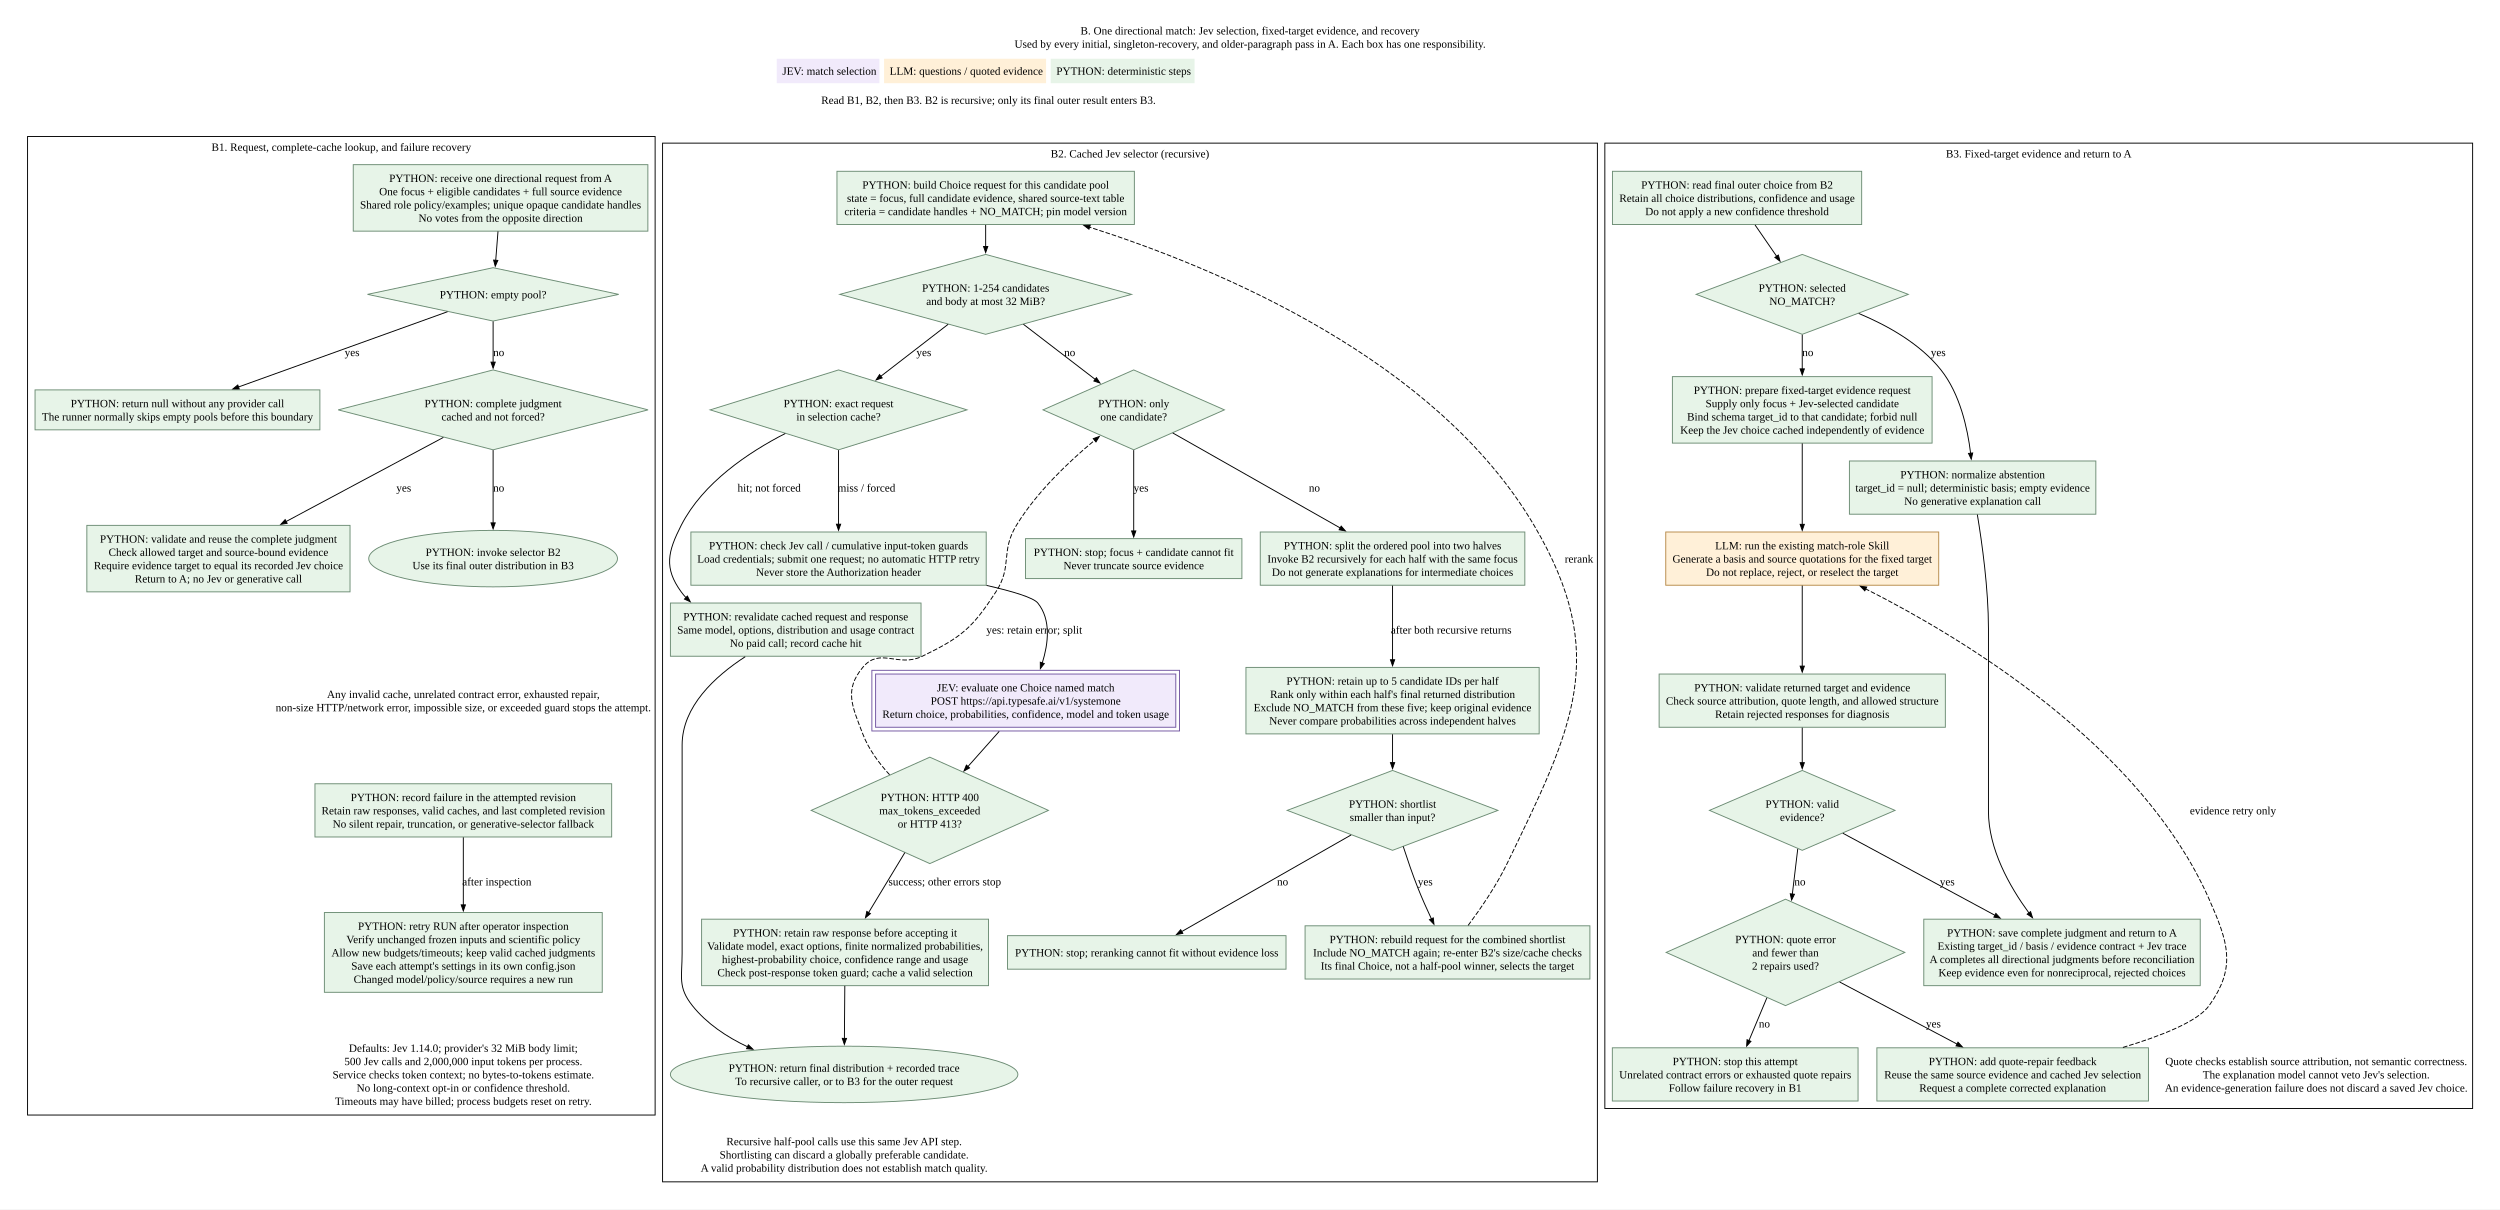
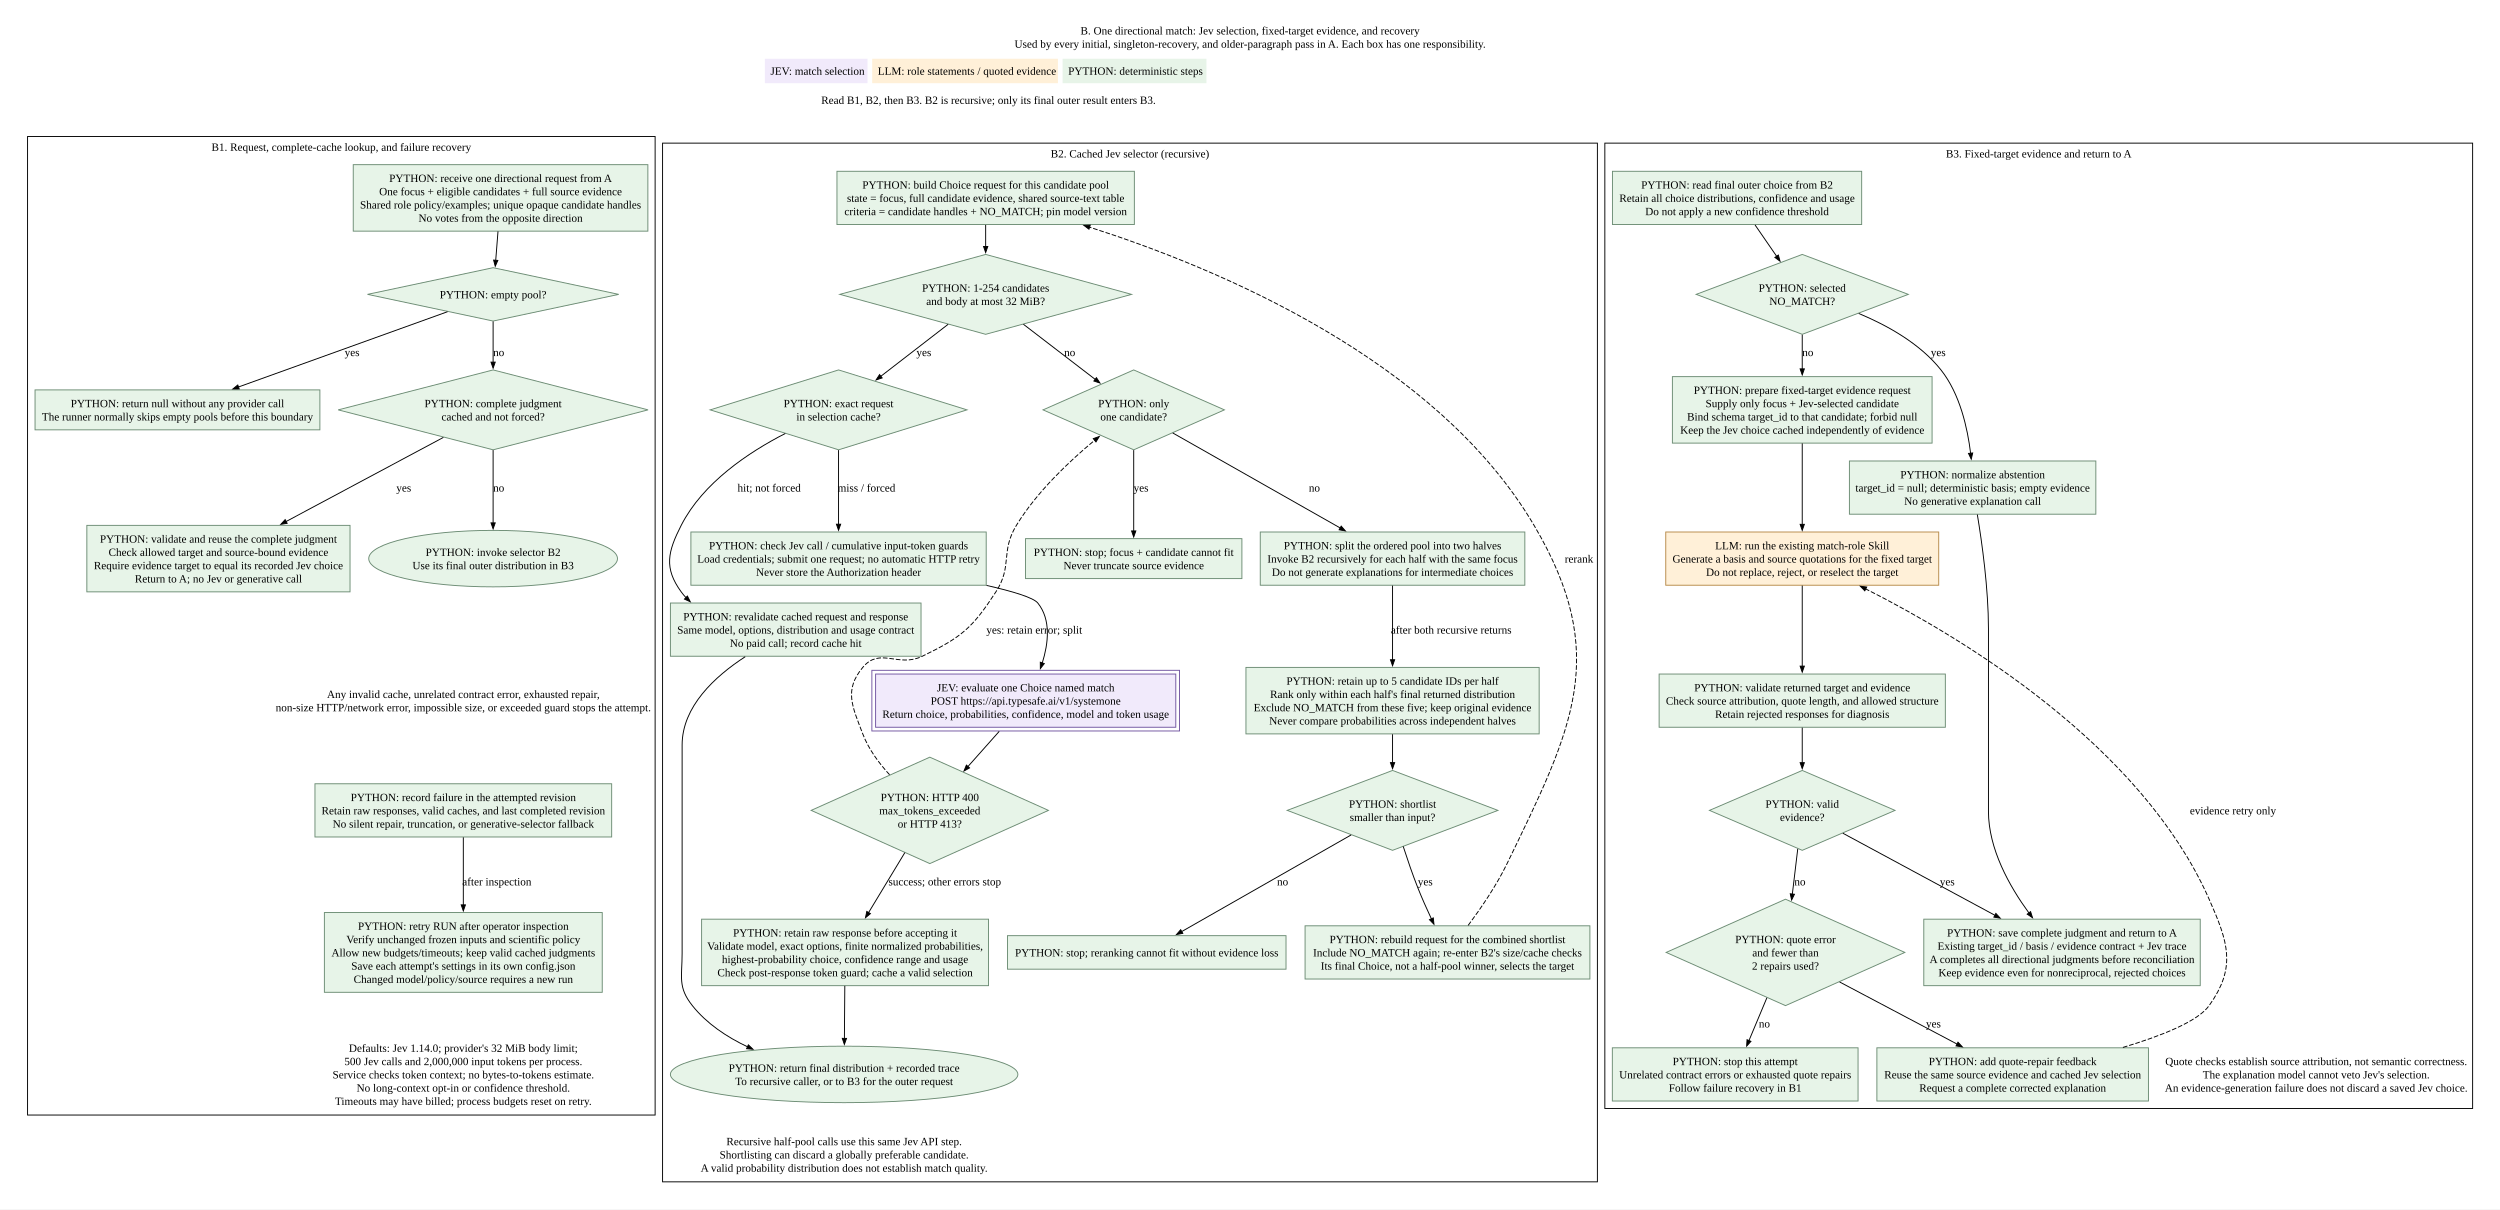
<svg xmlns="http://www.w3.org/2000/svg" width="2685pt" height="1299pt" viewBox="0.00 0.00 2685.00 1299.00">
  <g id="graph0" class="graph" transform="scale(1 1) rotate(0) translate(21.6 1277.3)">
    <polygon fill="white" stroke="none" points="-21.6,21.6 -21.6,-1277.3 2663.6,-1277.3 2663.6,21.6 -21.6,21.6" />
    <text xml:space="preserve" text-anchor="middle" x="1321" y="-1240.3" font-family="Times New Roman," font-size="12.00">B. One directional match: Jev selection, fixed-target evidence, and recovery</text>
    <text xml:space="preserve" text-anchor="middle" x="1321" y="-1226.05" font-family="Times New Roman," font-size="12.00">Used by every initial, singleton-recovery, and older-paragraph pass in A. Each box has one responsibility.</text>
    <g id="clust1" class="cluster">
      <polygon fill="white" stroke="black" points="8,-79.75 8,-1130.7 682,-1130.7 682,-79.75 8,-79.75" />
      <text xml:space="preserve" text-anchor="middle" x="345" y="-1115.3" font-family="Times New Roman," font-size="12.00">B1. Request, complete-cache lookup, and failure recovery</text>
    </g>
    <g id="clust2" class="cluster">
      <polygon fill="white" stroke="black" points="690,-8 690,-1123.58 1694,-1123.58 1694,-8 690,-8" />
      <text xml:space="preserve" text-anchor="middle" x="1192" y="-1108.17" font-family="Times New Roman," font-size="12.00">B2. Cached Jev selector (recursive)</text>
    </g>
    <g id="clust3" class="cluster">
      <polygon fill="white" stroke="black" points="1702,-86.8 1702,-1123.58 2634,-1123.58 2634,-86.8 1702,-86.8" />
      <text xml:space="preserve" text-anchor="middle" x="2168" y="-1108.17" font-family="Times New Roman," font-size="12.00">B3. Fixed-target evidence and return to A</text>
    </g>
    <g id="node1" class="node">
-       <polygon fill="#f1eafb" stroke="none" points="812.62,-1187.95 812.62,-1214.2 922.88,-1214.2 922.88,-1187.95 812.62,-1187.95" />
-       <text xml:space="preserve" text-anchor="start" x="818.62" y="-1196.95" font-family="Times New Roman," font-size="12.00">JEV: match selection</text>
-       <polygon fill="#fff0d8" stroke="none" points="927.88,-1187.95 927.88,-1214.2 1101.88,-1214.2 1101.88,-1187.95 927.88,-1187.95" />
-       <text xml:space="preserve" text-anchor="start" x="933.88" y="-1196.95" font-family="Times New Roman," font-size="12.00">LLM: questions / quoted evidence</text>
-       <polygon fill="#e7f4e8" stroke="none" points="1106.88,-1187.95 1106.88,-1214.2 1261.38,-1214.2 1261.38,-1187.95 1106.88,-1187.95" />
-       <text xml:space="preserve" text-anchor="start" x="1112.88" y="-1196.95" font-family="Times New Roman," font-size="12.00">PYTHON: deterministic steps</text>
+       <polygon fill="#f1eafb" stroke="none" points="799.88,-1187.95 799.88,-1214.2 910.12,-1214.2 910.12,-1187.95 799.88,-1187.95" />
+       <text xml:space="preserve" text-anchor="start" x="805.88" y="-1196.95" font-family="Times New Roman," font-size="12.00">JEV: match selection</text>
+       <polygon fill="#fff0d8" stroke="none" points="915.12,-1187.95 915.12,-1214.2 1114.62,-1214.2 1114.62,-1187.95 915.12,-1187.95" />
+       <text xml:space="preserve" text-anchor="start" x="921.12" y="-1196.95" font-family="Times New Roman," font-size="12.00">LLM: role statements / quoted evidence</text>
+       <polygon fill="#e7f4e8" stroke="none" points="1119.62,-1187.95 1119.62,-1214.2 1274.12,-1214.2 1274.12,-1187.95 1119.62,-1187.95" />
+       <text xml:space="preserve" text-anchor="start" x="1125.62" y="-1196.95" font-family="Times New Roman," font-size="12.00">PYTHON: deterministic steps</text>
      <text xml:space="preserve" text-anchor="start" x="860.38" y="-1165.7" font-family="Times New Roman," font-size="12.00">Read B1, B2, then B3. B2 is recursive; only its final outer result enters B3.</text>
    </g>
    <g id="node2" class="node">
      <polygon fill="#e7f4e8" stroke="#6b8b73" points="674.21,-1100.45 357.79,-1100.45 357.79,-1029.05 674.21,-1029.05 674.21,-1100.45" />
      <text xml:space="preserve" text-anchor="middle" x="516" y="-1081.85" font-family="Times New Roman," font-size="12.00">PYTHON: receive one directional request from A</text>
      <text xml:space="preserve" text-anchor="middle" x="516" y="-1067.6" font-family="Times New Roman," font-size="12.00">One focus + eligible candidates + full source evidence</text>
      <text xml:space="preserve" text-anchor="middle" x="516" y="-1053.35" font-family="Times New Roman," font-size="12.00">Shared role policy/examples; unique opaque candidate handles</text>
      <text xml:space="preserve" text-anchor="middle" x="516" y="-1039.1" font-family="Times New Roman," font-size="12.00">No votes from the opposite direction</text>
    </g>
    <g id="node12" class="node">
      <polygon fill="#e7f4e8" stroke="#6b8b73" points="1196.7,-1093.33 877.29,-1093.33 877.29,-1036.17 1196.7,-1036.17 1196.7,-1093.33" />
      <text xml:space="preserve" text-anchor="middle" x="1037" y="-1074.72" font-family="Times New Roman," font-size="12.00">PYTHON: build Choice request for this candidate pool</text>
      <text xml:space="preserve" text-anchor="middle" x="1037" y="-1060.47" font-family="Times New Roman," font-size="12.00">state = focus, full candidate evidence, shared source-text table</text>
      <text xml:space="preserve" text-anchor="middle" x="1037" y="-1046.22" font-family="Times New Roman," font-size="12.00">criteria = candidate handles + NO_MATCH; pin model version</text>
    </g>
    <g id="node29" class="node">
      <polygon fill="#e7f4e8" stroke="#6b8b73" points="1977.83,-1093.33 1710.17,-1093.33 1710.17,-1036.17 1977.83,-1036.17 1977.83,-1093.33" />
      <text xml:space="preserve" text-anchor="middle" x="1844" y="-1074.72" font-family="Times New Roman," font-size="12.00">PYTHON: read final outer choice from B2</text>
      <text xml:space="preserve" text-anchor="middle" x="1844" y="-1060.47" font-family="Times New Roman," font-size="12.00">Retain all choice distributions, confidence and usage</text>
      <text xml:space="preserve" text-anchor="middle" x="1844" y="-1046.22" font-family="Times New Roman," font-size="12.00">Do not apply a new confidence threshold</text>
    </g>
    <g id="node3" class="node">
      <polygon fill="#e7f4e8" stroke="#6b8b73" points="508,-989.8 373.09,-961.15 508,-932.5 642.91,-961.15 508,-989.8" />
      <text xml:space="preserve" text-anchor="middle" x="508" y="-956.88" font-family="Times New Roman," font-size="12.00">PYTHON: empty pool?</text>
    </g>
    <g id="edge1" class="edge">
      <path fill="none" stroke="black" d="M513.25,-1028.79C512.46,-1018.73 511.59,-1007.76 510.8,-997.67" />
      <polygon fill="black" stroke="black" points="513.07,-997.61 510.3,-991.31 508.54,-997.97 513.07,-997.61" />
    </g>
    <g id="node4" class="node">
      <polygon fill="#e7f4e8" stroke="#6b8b73" points="321.96,-858.55 16.04,-858.55 16.04,-815.65 321.96,-815.65 321.96,-858.55" />
      <text xml:space="preserve" text-anchor="middle" x="169" y="-839.95" font-family="Times New Roman," font-size="12.00">PYTHON: return null without any provider call</text>
      <text xml:space="preserve" text-anchor="middle" x="169" y="-825.7" font-family="Times New Roman," font-size="12.00">The runner normally skips empty pools before this boundary</text>
    </g>
    <g id="edge2" class="edge">
      <path fill="none" stroke="black" d="M459.07,-942.53C399.92,-921.24 300.17,-885.32 234.45,-861.66" />
      <polygon fill="black" stroke="black" points="235.32,-859.56 228.43,-859.5 233.78,-863.84 235.32,-859.56" />
      <text xml:space="preserve" text-anchor="middle" x="356.54" y="-894.85" font-family="Times New Roman," font-size="12.00">yes</text>
    </g>
    <g id="node5" class="node">
      <polygon fill="#e7f4e8" stroke="#6b8b73" points="508,-880 341.59,-837.1 508,-794.2 674.41,-837.1 508,-880" />
      <text xml:space="preserve" text-anchor="middle" x="508" y="-839.95" font-family="Times New Roman," font-size="12.00">PYTHON: complete judgment</text>
      <text xml:space="preserve" text-anchor="middle" x="508" y="-825.7" font-family="Times New Roman," font-size="12.00">cached and not forced?</text>
    </g>
    <g id="edge3" class="edge">
      <path fill="none" stroke="black" d="M508,-932.15C508,-919.08 508,-903.13 508,-888.1" />
      <polygon fill="black" stroke="black" points="510.28,-888.36 508,-881.86 505.73,-888.36 510.28,-888.36" />
      <text xml:space="preserve" text-anchor="middle" x="514" y="-894.85" font-family="Times New Roman," font-size="12.00">no</text>
    </g>
    <g id="node6" class="node">
      <polygon fill="#e7f4e8" stroke="#6b8b73" points="354.33,-713.05 71.67,-713.05 71.67,-641.65 354.33,-641.65 354.33,-713.05" />
      <text xml:space="preserve" text-anchor="middle" x="213" y="-694.45" font-family="Times New Roman," font-size="12.00">PYTHON: validate and reuse the complete judgment</text>
      <text xml:space="preserve" text-anchor="middle" x="213" y="-680.2" font-family="Times New Roman," font-size="12.00">Check allowed target and source-bound evidence</text>
      <text xml:space="preserve" text-anchor="middle" x="213" y="-665.95" font-family="Times New Roman," font-size="12.00">Require evidence target to equal its recorded Jev choice</text>
      <text xml:space="preserve" text-anchor="middle" x="213" y="-651.7" font-family="Times New Roman," font-size="12.00">Return to A; no Jev or generative call</text>
    </g>
    <g id="edge4" class="edge">
      <path fill="none" stroke="black" d="M454.58,-807.53C407.3,-782.25 337.9,-745.14 285.6,-717.17" />
      <polygon fill="black" stroke="black" points="286.8,-715.24 280,-714.18 284.66,-719.25 286.8,-715.24" />
      <text xml:space="preserve" text-anchor="middle" x="412.03" y="-749.35" font-family="Times New Roman," font-size="12.00">yes</text>
    </g>
    <g id="node7" class="node">
      <ellipse fill="#e7f4e8" stroke="#6b8b73" cx="508" cy="-677.35" rx="133.58" ry="30.33" />
      <text xml:space="preserve" text-anchor="middle" x="508" y="-680.2" font-family="Times New Roman," font-size="12.00">PYTHON: invoke selector B2</text>
      <text xml:space="preserve" text-anchor="middle" x="508" y="-665.95" font-family="Times New Roman," font-size="12.00">Use its final outer distribution in B3</text>
    </g>
    <g id="edge5" class="edge">
      <path fill="none" stroke="black" d="M508,-793.83C508,-769.5 508,-739.2 508,-715.74" />
      <polygon fill="black" stroke="black" points="510.28,-715.77 508,-709.27 505.73,-715.77 510.28,-715.77" />
      <text xml:space="preserve" text-anchor="middle" x="514" y="-749.35" font-family="Times New Roman," font-size="12.00">no</text>
    </g>
    <g id="node8" class="node">
      <text xml:space="preserve" text-anchor="middle" x="476" y="-527.65" font-family="Times New Roman," font-size="12.00">Any invalid cache, unrelated contract error, exhausted repair,</text>
      <text xml:space="preserve" text-anchor="middle" x="476" y="-513.4" font-family="Times New Roman," font-size="12.00">non-size HTTP/network error, impossible size, or exceeded guard stops the attempt.</text>
    </g>
    <g id="node9" class="node">
      <polygon fill="#e7f4e8" stroke="#6b8b73" points="635.33,-435.53 316.67,-435.53 316.67,-378.38 635.33,-378.38 635.33,-435.53" />
      <text xml:space="preserve" text-anchor="middle" x="476" y="-416.93" font-family="Times New Roman," font-size="12.00">PYTHON: record failure in the attempted revision</text>
      <text xml:space="preserve" text-anchor="middle" x="476" y="-402.68" font-family="Times New Roman," font-size="12.00">Retain raw responses, valid caches, and last completed revision</text>
      <text xml:space="preserve" text-anchor="middle" x="476" y="-388.43" font-family="Times New Roman," font-size="12.00">No silent repair, truncation, or generative-selector fallback</text>
    </g>
    <g id="node10" class="node">
      <polygon fill="#e7f4e8" stroke="#6b8b73" points="625.21,-297.23 326.79,-297.23 326.79,-211.57 625.21,-211.57 625.21,-297.23" />
      <text xml:space="preserve" text-anchor="middle" x="476" y="-278.62" font-family="Times New Roman," font-size="12.00">PYTHON: retry RUN after operator inspection</text>
      <text xml:space="preserve" text-anchor="middle" x="476" y="-264.38" font-family="Times New Roman," font-size="12.00">Verify unchanged frozen inputs and scientific policy</text>
      <text xml:space="preserve" text-anchor="middle" x="476" y="-250.12" font-family="Times New Roman," font-size="12.00">Allow new budgets/timeouts; keep valid cached judgments</text>
      <text xml:space="preserve" text-anchor="middle" x="476" y="-235.87" font-family="Times New Roman," font-size="12.00">Save each attempt's settings in its own config.json</text>
      <text xml:space="preserve" text-anchor="middle" x="476" y="-221.62" font-family="Times New Roman," font-size="12.00">Changed model/policy/source requires a new run</text>
    </g>
    <g id="edge8" class="edge">
      <path fill="none" stroke="black" d="M476,-377.99C476,-357.58 476,-329.36 476,-305.15" />
      <polygon fill="black" stroke="black" points="478.28,-305.45 476,-298.95 473.73,-305.45 478.28,-305.45" />
      <text xml:space="preserve" text-anchor="middle" x="512" y="-326.4" font-family="Times New Roman," font-size="12.00">after inspection</text>
    </g>
    <g id="node11" class="node">
      <text xml:space="preserve" text-anchor="middle" x="476" y="-147.6" font-family="Times New Roman," font-size="12.00">Defaults: Jev 1.14.0; provider's 32 MiB body limit;</text>
      <text xml:space="preserve" text-anchor="middle" x="476" y="-133.35" font-family="Times New Roman," font-size="12.00">500 Jev calls and 2,000,000 input tokens per process.</text>
      <text xml:space="preserve" text-anchor="middle" x="476" y="-119.1" font-family="Times New Roman," font-size="12.00">Service checks token context; no bytes-to-tokens estimate.</text>
      <text xml:space="preserve" text-anchor="middle" x="476" y="-104.85" font-family="Times New Roman," font-size="12.00">No long-context opt-in or confidence threshold.</text>
      <text xml:space="preserve" text-anchor="middle" x="476" y="-90.6" font-family="Times New Roman," font-size="12.00">Timeouts may have billed; process budgets reset on retry.</text>
    </g>
    <g id="node13" class="node">
      <polygon fill="#e7f4e8" stroke="#6b8b73" points="1037,-1004.05 880.34,-961.15 1037,-918.25 1193.66,-961.15 1037,-1004.05" />
      <text xml:space="preserve" text-anchor="middle" x="1037" y="-964" font-family="Times New Roman," font-size="12.00">PYTHON: 1-254 candidates</text>
      <text xml:space="preserve" text-anchor="middle" x="1037" y="-949.75" font-family="Times New Roman," font-size="12.00">and body at most 32 MiB?</text>
    </g>
    <g id="edge10" class="edge">
      <path fill="none" stroke="black" d="M1037,-1035.72C1037,-1028.49 1037,-1020.49 1037,-1012.51" />
      <polygon fill="black" stroke="black" points="1039.28,-1012.57 1037,-1006.07 1034.73,-1012.57 1039.28,-1012.57" />
    </g>
    <g id="node14" class="node">
      <polygon fill="#e7f4e8" stroke="#6b8b73" points="1196,-880 1098.59,-837.1 1196,-794.2 1293.41,-837.1 1196,-880" />
      <text xml:space="preserve" text-anchor="middle" x="1196" y="-839.95" font-family="Times New Roman," font-size="12.00">PYTHON: only</text>
      <text xml:space="preserve" text-anchor="middle" x="1196" y="-825.7" font-family="Times New Roman," font-size="12.00">one candidate?</text>
    </g>
    <g id="edge11" class="edge">
      <path fill="none" stroke="black" d="M1077.53,-929.04C1101.18,-910.88 1130.94,-888.04 1154.72,-869.79" />
      <polygon fill="black" stroke="black" points="1155.97,-871.7 1159.74,-865.93 1153.2,-868.09 1155.97,-871.7" />
      <text xml:space="preserve" text-anchor="middle" x="1127.27" y="-894.85" font-family="Times New Roman," font-size="12.00">no</text>
    </g>
    <g id="node21" class="node">
      <polygon fill="#e7f4e8" stroke="#6b8b73" points="879,-880 741.09,-837.1 879,-794.2 1016.91,-837.1 879,-880" />
      <text xml:space="preserve" text-anchor="middle" x="879" y="-839.95" font-family="Times New Roman," font-size="12.00">PYTHON: exact request</text>
      <text xml:space="preserve" text-anchor="middle" x="879" y="-825.7" font-family="Times New Roman," font-size="12.00">in selection cache?</text>
    </g>
    <g id="edge19" class="edge">
      <path fill="none" stroke="black" d="M996.72,-929.04C974.66,-911.99 947.24,-890.82 924.42,-873.19" />
      <polygon fill="black" stroke="black" points="925.85,-871.41 919.31,-869.24 923.06,-875.01 925.85,-871.41" />
      <text xml:space="preserve" text-anchor="middle" x="970.61" y="-894.85" font-family="Times New Roman," font-size="12.00">yes</text>
    </g>
    <g id="node15" class="node">
      <polygon fill="#e7f4e8" stroke="#6b8b73" points="1312.2,-698.8 1079.8,-698.8 1079.8,-655.9 1312.2,-655.9 1312.2,-698.8" />
      <text xml:space="preserve" text-anchor="middle" x="1196" y="-680.2" font-family="Times New Roman," font-size="12.00">PYTHON: stop; focus + candidate cannot fit</text>
      <text xml:space="preserve" text-anchor="middle" x="1196" y="-665.95" font-family="Times New Roman," font-size="12.00">Never truncate source evidence</text>
    </g>
    <g id="edge12" class="edge">
      <path fill="none" stroke="black" d="M1196,-793.83C1196,-766.28 1196,-731.07 1196,-706.81" />
      <polygon fill="black" stroke="black" points="1198.28,-707.05 1196,-700.55 1193.73,-707.05 1198.28,-707.05" />
      <text xml:space="preserve" text-anchor="middle" x="1203.88" y="-749.35" font-family="Times New Roman," font-size="12.00">yes</text>
    </g>
    <g id="node16" class="node">
      <polygon fill="#e7f4e8" stroke="#6b8b73" points="1616.08,-705.93 1331.92,-705.93 1331.92,-648.77 1616.08,-648.77 1616.08,-705.93" />
      <text xml:space="preserve" text-anchor="middle" x="1474" y="-687.33" font-family="Times New Roman," font-size="12.00">PYTHON: split the ordered pool into two halves</text>
      <text xml:space="preserve" text-anchor="middle" x="1474" y="-673.08" font-family="Times New Roman," font-size="12.00">Invoke B2 recursively for each half with the same focus</text>
      <text xml:space="preserve" text-anchor="middle" x="1474" y="-658.83" font-family="Times New Roman," font-size="12.00">Do not generate explanations for intermediate choices</text>
    </g>
    <g id="edge13" class="edge">
      <path fill="none" stroke="black" d="M1237.92,-812.31C1285.92,-785.07 1364.78,-740.33 1418.01,-710.12" />
      <polygon fill="black" stroke="black" points="1418.84,-712.26 1423.37,-707.08 1416.6,-708.31 1418.84,-712.26" />
      <text xml:space="preserve" text-anchor="middle" x="1390.08" y="-749.35" font-family="Times New Roman," font-size="12.00">no</text>
    </g>
    <g id="node17" class="node">
      <polygon fill="#e7f4e8" stroke="#6b8b73" points="1631.45,-560.5 1316.55,-560.5 1316.55,-489.1 1631.45,-489.1 1631.45,-560.5" />
      <text xml:space="preserve" text-anchor="middle" x="1474" y="-541.9" font-family="Times New Roman," font-size="12.00">PYTHON: retain up to 5 candidate IDs per half</text>
      <text xml:space="preserve" text-anchor="middle" x="1474" y="-527.65" font-family="Times New Roman," font-size="12.00">Rank only within each half's final returned distribution</text>
      <text xml:space="preserve" text-anchor="middle" x="1474" y="-513.4" font-family="Times New Roman," font-size="12.00">Exclude NO_MATCH from these five; keep original evidence</text>
      <text xml:space="preserve" text-anchor="middle" x="1474" y="-499.15" font-family="Times New Roman," font-size="12.00">Never compare probabilities across independent halves</text>
    </g>
    <g id="edge14" class="edge">
      <path fill="none" stroke="black" d="M1474,-648.39C1474,-625.96 1474,-594.11 1474,-568.5" />
      <polygon fill="black" stroke="black" points="1476.28,-568.78 1474,-562.28 1471.73,-568.78 1476.28,-568.78" />
      <text xml:space="preserve" text-anchor="middle" x="1537" y="-596.8" font-family="Times New Roman," font-size="12.00">after both recursive returns</text>
    </g>
    <g id="node18" class="node">
      <polygon fill="#e7f4e8" stroke="#6b8b73" points="1474,-449.85 1360.84,-406.95 1474,-364.05 1587.16,-406.95 1474,-449.85" />
      <text xml:space="preserve" text-anchor="middle" x="1474" y="-409.8" font-family="Times New Roman," font-size="12.00">PYTHON: shortlist</text>
      <text xml:space="preserve" text-anchor="middle" x="1474" y="-395.55" font-family="Times New Roman," font-size="12.00">smaller than input?</text>
    </g>
    <g id="edge15" class="edge">
      <path fill="none" stroke="black" d="M1474,-488.73C1474,-479.07 1474,-468.4 1474,-458.07" />
      <polygon fill="black" stroke="black" points="1476.28,-458.27 1474,-451.77 1471.73,-458.27 1476.28,-458.27" />
    </g>
    <g id="node19" class="node">
      <polygon fill="#e7f4e8" stroke="#6b8b73" points="1685.95,-282.98 1380.05,-282.98 1380.05,-225.83 1685.95,-225.83 1685.95,-282.98" />
      <text xml:space="preserve" text-anchor="middle" x="1533" y="-264.38" font-family="Times New Roman," font-size="12.00">PYTHON: rebuild request for the combined shortlist</text>
      <text xml:space="preserve" text-anchor="middle" x="1533" y="-250.12" font-family="Times New Roman," font-size="12.00">Include NO_MATCH again; re-enter B2's size/cache checks</text>
      <text xml:space="preserve" text-anchor="middle" x="1533" y="-235.87" font-family="Times New Roman," font-size="12.00">Its final Choice, not a half-pool winner, selects the target</text>
    </g>
    <g id="edge17" class="edge">
      <path fill="none" stroke="black" d="M1485.43,-368.29C1490,-354.13 1495.53,-337.98 1501.25,-323.55 1505.59,-312.61 1510.81,-300.92 1515.76,-290.36" />
      <polygon fill="black" stroke="black" points="1517.75,-291.48 1518.48,-284.63 1513.64,-289.53 1517.75,-291.48" />
      <text xml:space="preserve" text-anchor="middle" x="1509.12" y="-326.4" font-family="Times New Roman," font-size="12.00">yes</text>
    </g>
    <g id="node20" class="node">
      <polygon fill="#e7f4e8" stroke="#6b8b73" points="1359.58,-272.4 1060.42,-272.4 1060.42,-236.4 1359.58,-236.4 1359.58,-272.4" />
      <text xml:space="preserve" text-anchor="middle" x="1210" y="-250.12" font-family="Times New Roman," font-size="12.00">PYTHON: stop; reranking cannot fit without evidence loss</text>
    </g>
    <g id="edge16" class="edge">
      <path fill="none" stroke="black" d="M1429.51,-380.58C1378.39,-351.43 1295.4,-304.1 1247.44,-276.75" />
      <polygon fill="black" stroke="black" points="1248.72,-274.86 1241.95,-273.62 1246.46,-278.81 1248.72,-274.86" />
      <text xml:space="preserve" text-anchor="middle" x="1355.92" y="-326.4" font-family="Times New Roman," font-size="12.00">no</text>
    </g>
    <g id="edge18" class="edge">
      <path fill="none" stroke="black" stroke-dasharray="5,2" d="M1555.18,-283.42C1568.7,-301.54 1585.52,-326.1 1597,-349.8 1667.57,-495.57 1708.23,-573.52 1626,-713.05 1521.15,-890.96 1287.83,-988.81 1148.37,-1033.4" />
      <polygon fill="black" stroke="black" points="1147.93,-1031.15 1142.42,-1035.28 1149.3,-1035.49 1147.93,-1031.15" />
      <text xml:space="preserve" text-anchor="middle" x="1674.25" y="-673.08" font-family="Times New Roman," font-size="12.00">rerank</text>
    </g>
    <g id="node22" class="node">
      <polygon fill="#e7f4e8" stroke="#6b8b73" points="967.58,-629.65 698.42,-629.65 698.42,-572.5 967.58,-572.5 967.58,-629.65" />
      <text xml:space="preserve" text-anchor="middle" x="833" y="-611.05" font-family="Times New Roman," font-size="12.00">PYTHON: revalidate cached request and response</text>
      <text xml:space="preserve" text-anchor="middle" x="833" y="-596.8" font-family="Times New Roman," font-size="12.00">Same model, options, distribution and usage contract</text>
      <text xml:space="preserve" text-anchor="middle" x="833" y="-582.55" font-family="Times New Roman," font-size="12.00">No paid call; record cache hit</text>
    </g>
    <g id="edge20" class="edge">
      <path fill="none" stroke="black" d="M821.8,-811.74C782.47,-791.59 733.29,-758.82 710,-713.05 695.61,-684.77 691.31,-667.3 710,-641.65 711.59,-639.47 713.29,-637.42 715.11,-635.47" />
      <polygon fill="black" stroke="black" points="716.65,-637.14 719.76,-631 713.5,-633.86 716.65,-637.14" />
      <text xml:space="preserve" text-anchor="middle" x="804.47" y="-749.35" font-family="Times New Roman," font-size="12.00">hit; not forced</text>
    </g>
    <g id="node23" class="node">
      <polygon fill="#e7f4e8" stroke="#6b8b73" points="1037.58,-705.93 720.42,-705.93 720.42,-648.77 1037.58,-648.77 1037.58,-705.93" />
      <text xml:space="preserve" text-anchor="middle" x="879" y="-687.33" font-family="Times New Roman," font-size="12.00">PYTHON: check Jev call / cumulative input-token guards</text>
      <text xml:space="preserve" text-anchor="middle" x="879" y="-673.08" font-family="Times New Roman," font-size="12.00">Load credentials; submit one request; no automatic HTTP retry</text>
      <text xml:space="preserve" text-anchor="middle" x="879" y="-658.83" font-family="Times New Roman," font-size="12.00">Never store the Authorization header</text>
    </g>
    <g id="edge21" class="edge">
      <path fill="none" stroke="black" d="M879,-793.83C879,-768.9 879,-737.71 879,-714.03" />
      <polygon fill="black" stroke="black" points="881.28,-714.32 879,-707.82 876.73,-714.32 881.28,-714.32" />
      <text xml:space="preserve" text-anchor="middle" x="909" y="-749.35" font-family="Times New Roman," font-size="12.00">miss / forced</text>
    </g>
    <g id="node27" class="node">
      <ellipse fill="#e7f4e8" stroke="#6b8b73" cx="885" cy="-123.38" rx="186.61" ry="30.33" />
      <text xml:space="preserve" text-anchor="middle" x="885" y="-126.22" font-family="Times New Roman," font-size="12.00">PYTHON: return final distribution + recorded trace</text>
      <text xml:space="preserve" text-anchor="middle" x="885" y="-111.97" font-family="Times New Roman," font-size="12.00">To recursive caller, or to B3 for the outer request</text>
    </g>
    <g id="edge27" class="edge">
      <path fill="none" stroke="black" d="M778.78,-572C746.2,-550.86 711,-518.45 711,-477.1 711,-477.1 711,-477.1 711,-253.4 711,-227.97 706.17,-217.15 722,-197.25 737.32,-177.99 758.82,-163.66 781.19,-153.06" />
      <polygon fill="black" stroke="black" points="782.12,-155.14 787.1,-150.38 780.24,-151 782.12,-155.14" />
    </g>
    <g id="node24" class="node">
      <polygon fill="#f1eafb" stroke="#7054a0" points="1241.2,-553.38 918.79,-553.38 918.79,-496.23 1241.2,-496.23 1241.2,-553.38" />
      <polygon fill="none" stroke="#7054a0" points="1245.2,-557.38 914.79,-557.38 914.79,-492.23 1245.2,-492.23 1245.2,-557.38" />
      <text xml:space="preserve" text-anchor="middle" x="1080" y="-534.78" font-family="Times New Roman," font-size="12.00">JEV: evaluate one Choice named match</text>
      <text xml:space="preserve" text-anchor="middle" x="1080" y="-520.53" font-family="Times New Roman," font-size="12.00">POST https://api.typesafe.ai/v1/systemone</text>
      <text xml:space="preserve" text-anchor="middle" x="1080" y="-506.28" font-family="Times New Roman," font-size="12.00">Return choice, probabilities, confidence, model and token usage</text>
    </g>
    <g id="edge22" class="edge">
      <path fill="none" stroke="black" d="M1037.95,-648.57C1066.25,-642.14 1088.3,-635.48 1093,-629.65 1107.37,-611.8 1104.43,-586.33 1097.74,-565.08" />
      <polygon fill="black" stroke="black" points="1099.98,-564.61 1095.73,-559.19 1095.68,-566.08 1099.98,-564.61" />
    </g>
    <g id="node25" class="node">
      <polygon fill="#e7f4e8" stroke="#6b8b73" points="977,-464.1 849.59,-406.95 977,-349.8 1104.41,-406.95 977,-464.1" />
      <text xml:space="preserve" text-anchor="middle" x="977" y="-416.93" font-family="Times New Roman," font-size="12.00">PYTHON: HTTP 400</text>
      <text xml:space="preserve" text-anchor="middle" x="977" y="-402.68" font-family="Times New Roman," font-size="12.00">max_tokens_exceeded</text>
      <text xml:space="preserve" text-anchor="middle" x="977" y="-388.43" font-family="Times New Roman," font-size="12.00">or HTTP 413?</text>
    </g>
    <g id="edge23" class="edge">
      <path fill="none" stroke="black" d="M1051.58,-491.84C1041.15,-480.1 1029.13,-466.58 1017.82,-453.87" />
      <polygon fill="black" stroke="black" points="1019.71,-452.57 1013.69,-449.22 1016.31,-455.59 1019.71,-452.57" />
    </g>
    <g id="edge24" class="edge">
      <path fill="none" stroke="black" stroke-dasharray="5,2" d="M933.79,-445.25C922.18,-457.86 911.15,-472.9 905,-489.1 893.74,-518.77 884.73,-536.08 905,-560.5 923.48,-582.77 942.97,-559.86 969,-572.5 1010.97,-592.89 1022.61,-602.5 1048,-641.65 1066.07,-669.51 1052.7,-684.71 1070,-713.05 1091.92,-748.96 1126.68,-781.81 1154.14,-804.52" />
      <polygon fill="black" stroke="black" points="1152.59,-806.2 1159.06,-808.54 1155.46,-802.67 1152.59,-806.2" />
      <text xml:space="preserve" text-anchor="middle" x="1089.19" y="-596.8" font-family="Times New Roman," font-size="12.00">yes: retain error; split</text>
    </g>
    <g id="node26" class="node">
      <polygon fill="#e7f4e8" stroke="#6b8b73" points="1040.08,-290.1 731.92,-290.1 731.92,-218.7 1040.08,-218.7 1040.08,-290.1" />
      <text xml:space="preserve" text-anchor="middle" x="886" y="-271.5" font-family="Times New Roman," font-size="12.00">PYTHON: retain raw response before accepting it</text>
      <text xml:space="preserve" text-anchor="middle" x="886" y="-257.25" font-family="Times New Roman," font-size="12.00">Validate model, exact options, finite normalized probabilities,</text>
      <text xml:space="preserve" text-anchor="middle" x="886" y="-243" font-family="Times New Roman," font-size="12.00">highest-probability choice, confidence range and usage</text>
      <text xml:space="preserve" text-anchor="middle" x="886" y="-228.75" font-family="Times New Roman," font-size="12.00">Check post-response token guard; cache a valid selection</text>
    </g>
    <g id="edge25" class="edge">
      <path fill="none" stroke="black" d="M950.19,-361.59C937.85,-341.18 923.29,-317.09 911.16,-297.02" />
      <polygon fill="black" stroke="black" points="913.23,-296.06 907.92,-291.67 909.34,-298.41 913.23,-296.06" />
      <text xml:space="preserve" text-anchor="middle" x="993.1" y="-326.4" font-family="Times New Roman," font-size="12.00">success; other errors stop</text>
    </g>
    <g id="edge26" class="edge">
      <path fill="none" stroke="black" d="M885.73,-218.48C885.59,-201.01 885.43,-179.84 885.29,-162" />
      <polygon fill="black" stroke="black" points="887.57,-162.06 885.24,-155.58 883.02,-162.1 887.57,-162.06" />
    </g>
    <g id="node28" class="node">
      <text xml:space="preserve" text-anchor="middle" x="885" y="-47.35" font-family="Times New Roman," font-size="12.00">Recursive half-pool calls use this same Jev API step.</text>
      <text xml:space="preserve" text-anchor="middle" x="885" y="-33.1" font-family="Times New Roman," font-size="12.00">Shortlisting can discard a globally preferable candidate.</text>
      <text xml:space="preserve" text-anchor="middle" x="885" y="-18.85" font-family="Times New Roman," font-size="12.00">A valid probability distribution does not establish match quality.</text>
    </g>
    <g id="node30" class="node">
      <polygon fill="#e7f4e8" stroke="#6b8b73" points="1914,-1004.05 1800.09,-961.15 1914,-918.25 2027.91,-961.15 1914,-1004.05" />
      <text xml:space="preserve" text-anchor="middle" x="1914" y="-964" font-family="Times New Roman," font-size="12.00">PYTHON: selected</text>
      <text xml:space="preserve" text-anchor="middle" x="1914" y="-949.75" font-family="Times New Roman," font-size="12.00">NO_MATCH?</text>
    </g>
    <g id="edge29" class="edge">
      <path fill="none" stroke="black" d="M1863.31,-1035.72C1870.48,-1025.31 1878.76,-1013.29 1886.53,-1002.03" />
      <polygon fill="black" stroke="black" points="1888.35,-1003.39 1890.16,-996.75 1884.6,-1000.81 1888.35,-1003.39" />
    </g>
    <g id="node31" class="node">
      <polygon fill="#e7f4e8" stroke="#6b8b73" points="2229.33,-782.2 1964.67,-782.2 1964.67,-725.05 2229.33,-725.05 2229.33,-782.2" />
      <text xml:space="preserve" text-anchor="middle" x="2097" y="-763.6" font-family="Times New Roman," font-size="12.00">PYTHON: normalize abstention</text>
      <text xml:space="preserve" text-anchor="middle" x="2097" y="-749.35" font-family="Times New Roman," font-size="12.00">target_id = null; deterministic basis; empty evidence</text>
      <text xml:space="preserve" text-anchor="middle" x="2097" y="-735.1" font-family="Times New Roman," font-size="12.00">No generative explanation call</text>
    </g>
    <g id="edge30" class="edge">
      <path fill="none" stroke="black" d="M1974.67,-940.64C2005.26,-927.9 2040.53,-908.3 2063,-880 2083.36,-854.36 2091.56,-817.48 2094.85,-790.36" />
      <polygon fill="black" stroke="black" points="2097.08,-790.84 2095.52,-784.13 2092.56,-790.35 2097.08,-790.84" />
      <text xml:space="preserve" text-anchor="middle" x="2060.06" y="-894.85" font-family="Times New Roman," font-size="12.00">yes</text>
    </g>
    <g id="node32" class="node">
      <polygon fill="#e7f4e8" stroke="#6b8b73" points="2053.45,-872.8 1774.55,-872.8 1774.55,-801.4 2053.45,-801.4 2053.45,-872.8" />
      <text xml:space="preserve" text-anchor="middle" x="1914" y="-854.2" font-family="Times New Roman," font-size="12.00">PYTHON: prepare fixed-target evidence request</text>
      <text xml:space="preserve" text-anchor="middle" x="1914" y="-839.95" font-family="Times New Roman," font-size="12.00">Supply only focus + Jev-selected candidate</text>
      <text xml:space="preserve" text-anchor="middle" x="1914" y="-825.7" font-family="Times New Roman," font-size="12.00">Bind schema target_id to that candidate; forbid null</text>
      <text xml:space="preserve" text-anchor="middle" x="1914" y="-811.45" font-family="Times New Roman," font-size="12.00">Keep the Jev choice cached independently of evidence</text>
    </g>
    <g id="edge31" class="edge">
      <path fill="none" stroke="black" d="M1914,-917.81C1914,-905.83 1914,-892.8 1914,-880.8" />
      <polygon fill="black" stroke="black" points="1916.28,-881.11 1914,-874.61 1911.73,-881.11 1916.28,-881.11" />
      <text xml:space="preserve" text-anchor="middle" x="1920" y="-894.85" font-family="Times New Roman," font-size="12.00">no</text>
    </g>
    <g id="node39" class="node">
      <polygon fill="#e7f4e8" stroke="#6b8b73" points="2341.45,-290.1 2044.55,-290.1 2044.55,-218.7 2341.45,-218.7 2341.45,-290.1" />
      <text xml:space="preserve" text-anchor="middle" x="2193" y="-271.5" font-family="Times New Roman," font-size="12.00">PYTHON: save complete judgment and return to A</text>
      <text xml:space="preserve" text-anchor="middle" x="2193" y="-257.25" font-family="Times New Roman," font-size="12.00">Existing target_id / basis / evidence contract + Jev trace</text>
      <text xml:space="preserve" text-anchor="middle" x="2193" y="-243" font-family="Times New Roman," font-size="12.00">A completes all directional judgments before reconciliation</text>
      <text xml:space="preserve" text-anchor="middle" x="2193" y="-228.75" font-family="Times New Roman," font-size="12.00">Keep evidence even for nonreciprocal, rejected choices</text>
    </g>
    <g id="edge40" class="edge">
      <path fill="none" stroke="black" d="M2102.05,-724.71C2107.07,-694.56 2114,-645.08 2114,-602.08 2114,-602.08 2114,-602.08 2114,-405.95 2114,-365.61 2136.51,-325.44 2157.5,-296.75" />
      <polygon fill="black" stroke="black" points="2159.25,-298.22 2161.32,-291.65 2155.6,-295.49 2159.25,-298.22" />
    </g>
    <g id="node33" class="node">
      <polygon fill="#fff0d8" stroke="#b68a49" points="2060.58,-705.93 1767.42,-705.93 1767.42,-648.77 2060.58,-648.77 2060.58,-705.93" />
      <text xml:space="preserve" text-anchor="middle" x="1914" y="-687.33" font-family="Times New Roman," font-size="12.00">LLM: run the existing match-role Skill</text>
      <text xml:space="preserve" text-anchor="middle" x="1914" y="-673.08" font-family="Times New Roman," font-size="12.00">Generate a basis and source quotations for the fixed target</text>
      <text xml:space="preserve" text-anchor="middle" x="1914" y="-658.83" font-family="Times New Roman," font-size="12.00">Do not replace, reject, or reselect the target</text>
    </g>
    <g id="edge32" class="edge">
      <path fill="none" stroke="black" d="M1914,-801.09C1914,-775.18 1914,-740 1914,-713.95" />
      <polygon fill="black" stroke="black" points="1916.28,-714.19 1914,-707.69 1911.73,-714.19 1916.28,-714.19" />
    </g>
    <g id="node34" class="node">
      <polygon fill="#e7f4e8" stroke="#6b8b73" points="2067.7,-553.38 1760.3,-553.38 1760.3,-496.23 2067.7,-496.23 2067.7,-553.38" />
      <text xml:space="preserve" text-anchor="middle" x="1914" y="-534.78" font-family="Times New Roman," font-size="12.00">PYTHON: validate returned target and evidence</text>
      <text xml:space="preserve" text-anchor="middle" x="1914" y="-520.53" font-family="Times New Roman," font-size="12.00">Check source attribution, quote length, and allowed structure</text>
      <text xml:space="preserve" text-anchor="middle" x="1914" y="-506.28" font-family="Times New Roman," font-size="12.00">Retain rejected responses for diagnosis</text>
    </g>
    <g id="edge33" class="edge">
      <path fill="none" stroke="black" d="M1914,-648.39C1914,-623.96 1914,-588.35 1914,-561.8" />
      <polygon fill="black" stroke="black" points="1916.28,-561.88 1914,-555.38 1911.73,-561.88 1916.28,-561.88" />
    </g>
    <g id="node35" class="node">
      <polygon fill="#e7f4e8" stroke="#6b8b73" points="1914,-449.85 1814.34,-406.95 1914,-364.05 2013.66,-406.95 1914,-449.85" />
      <text xml:space="preserve" text-anchor="middle" x="1914" y="-409.8" font-family="Times New Roman," font-size="12.00">PYTHON: valid</text>
      <text xml:space="preserve" text-anchor="middle" x="1914" y="-395.55" font-family="Times New Roman," font-size="12.00">evidence?</text>
    </g>
    <g id="edge34" class="edge">
      <path fill="none" stroke="black" d="M1914,-495.76C1914,-484.44 1914,-471.04 1914,-458.15" />
      <polygon fill="black" stroke="black" points="1916.28,-458.23 1914,-451.73 1911.73,-458.23 1916.28,-458.23" />
    </g>
    <g id="node36" class="node">
      <polygon fill="#e7f4e8" stroke="#6b8b73" points="1896,-311.55 1767.84,-254.4 1896,-197.25 2024.16,-254.4 1896,-311.55" />
      <text xml:space="preserve" text-anchor="middle" x="1896" y="-264.38" font-family="Times New Roman," font-size="12.00">PYTHON: quote error</text>
      <text xml:space="preserve" text-anchor="middle" x="1896" y="-250.12" font-family="Times New Roman," font-size="12.00">and fewer than</text>
      <text xml:space="preserve" text-anchor="middle" x="1896" y="-235.87" font-family="Times New Roman," font-size="12.00">2 repairs used?</text>
    </g>
    <g id="edge36" class="edge">
      <path fill="none" stroke="black" d="M1909.18,-365.61C1907.4,-350.71 1905.33,-333.47 1903.38,-317.11" />
      <polygon fill="black" stroke="black" points="1905.64,-316.86 1902.61,-310.67 1901.12,-317.4 1905.64,-316.86" />
      <text xml:space="preserve" text-anchor="middle" x="1911.54" y="-326.4" font-family="Times New Roman," font-size="12.00">no</text>
    </g>
    <g id="edge35" class="edge">
      <path fill="none" stroke="black" d="M1957.59,-382.43C2001.3,-358.84 2069.36,-322.12 2121.08,-294.21" />
      <polygon fill="black" stroke="black" points="2121.97,-296.31 2126.61,-291.23 2119.81,-292.31 2121.97,-296.31" />
      <text xml:space="preserve" text-anchor="middle" x="2069.74" y="-326.4" font-family="Times New Roman," font-size="12.00">yes</text>
    </g>
    <g id="node37" class="node">
      <polygon fill="#e7f4e8" stroke="#6b8b73" points="2285.83,-151.95 1994.17,-151.95 1994.17,-94.8 2285.83,-94.8 2285.83,-151.95" />
      <text xml:space="preserve" text-anchor="middle" x="2140" y="-133.35" font-family="Times New Roman," font-size="12.00">PYTHON: add quote-repair feedback</text>
      <text xml:space="preserve" text-anchor="middle" x="2140" y="-119.1" font-family="Times New Roman," font-size="12.00">Reuse the same source evidence and cached Jev selection</text>
      <text xml:space="preserve" text-anchor="middle" x="2140" y="-104.85" font-family="Times New Roman," font-size="12.00">Request a complete corrected explanation</text>
    </g>
    <g id="edge37" class="edge">
      <path fill="none" stroke="black" d="M1954.13,-222.66C1992.22,-202.52 2041.87,-176.27 2080.27,-155.96" />
      <polygon fill="black" stroke="black" points="2081.28,-158 2085.96,-152.95 2079.16,-153.98 2081.28,-158" />
      <text xml:space="preserve" text-anchor="middle" x="2054.91" y="-173.85" font-family="Times New Roman," font-size="12.00">yes</text>
    </g>
    <g id="node38" class="node">
      <polygon fill="#e7f4e8" stroke="#6b8b73" points="1973.95,-151.95 1710.05,-151.95 1710.05,-94.8 1973.95,-94.8 1973.95,-151.95" />
      <text xml:space="preserve" text-anchor="middle" x="1842" y="-133.35" font-family="Times New Roman," font-size="12.00">PYTHON: stop this attempt</text>
      <text xml:space="preserve" text-anchor="middle" x="1842" y="-119.1" font-family="Times New Roman," font-size="12.00">Unrelated contract errors or exhausted quote repairs</text>
      <text xml:space="preserve" text-anchor="middle" x="1842" y="-104.85" font-family="Times New Roman," font-size="12.00">Follow failure recovery in B1</text>
    </g>
    <g id="edge39" class="edge">
      <path fill="none" stroke="black" d="M1876.05,-205.72C1869.65,-190.44 1862.69,-173.8 1856.73,-159.58" />
      <polygon fill="black" stroke="black" points="1858.91,-158.89 1854.31,-153.78 1854.72,-160.65 1858.91,-158.89" />
      <text xml:space="preserve" text-anchor="middle" x="1873.38" y="-173.85" font-family="Times New Roman," font-size="12.00">no</text>
    </g>
    <g id="edge38" class="edge">
      <path fill="none" stroke="black" stroke-dasharray="5,2" d="M2258.42,-152.37C2299.77,-164.72 2338.91,-180.29 2351,-197.25 2380.48,-238.62 2371.52,-265.08 2351,-311.55 2277.85,-477.26 2085.43,-592.69 1982.03,-644.88" />
      <polygon fill="black" stroke="black" points="1981.19,-642.76 1976.4,-647.7 1983.23,-646.83 1981.19,-642.76" />
      <text xml:space="preserve" text-anchor="middle" x="2376.61" y="-402.68" font-family="Times New Roman," font-size="12.00">evidence retry only</text>
    </g>
    <g id="node40" class="node">
      <text xml:space="preserve" text-anchor="middle" x="2466" y="-133.35" font-family="Times New Roman," font-size="12.00">Quote checks establish source attribution, not semantic correctness.</text>
      <text xml:space="preserve" text-anchor="middle" x="2466" y="-119.1" font-family="Times New Roman," font-size="12.00">The explanation model cannot veto Jev's selection.</text>
      <text xml:space="preserve" text-anchor="middle" x="2466" y="-104.85" font-family="Times New Roman," font-size="12.00">An evidence-generation failure does not discard a saved Jev choice.</text>
    </g>
  </g>
</svg>
